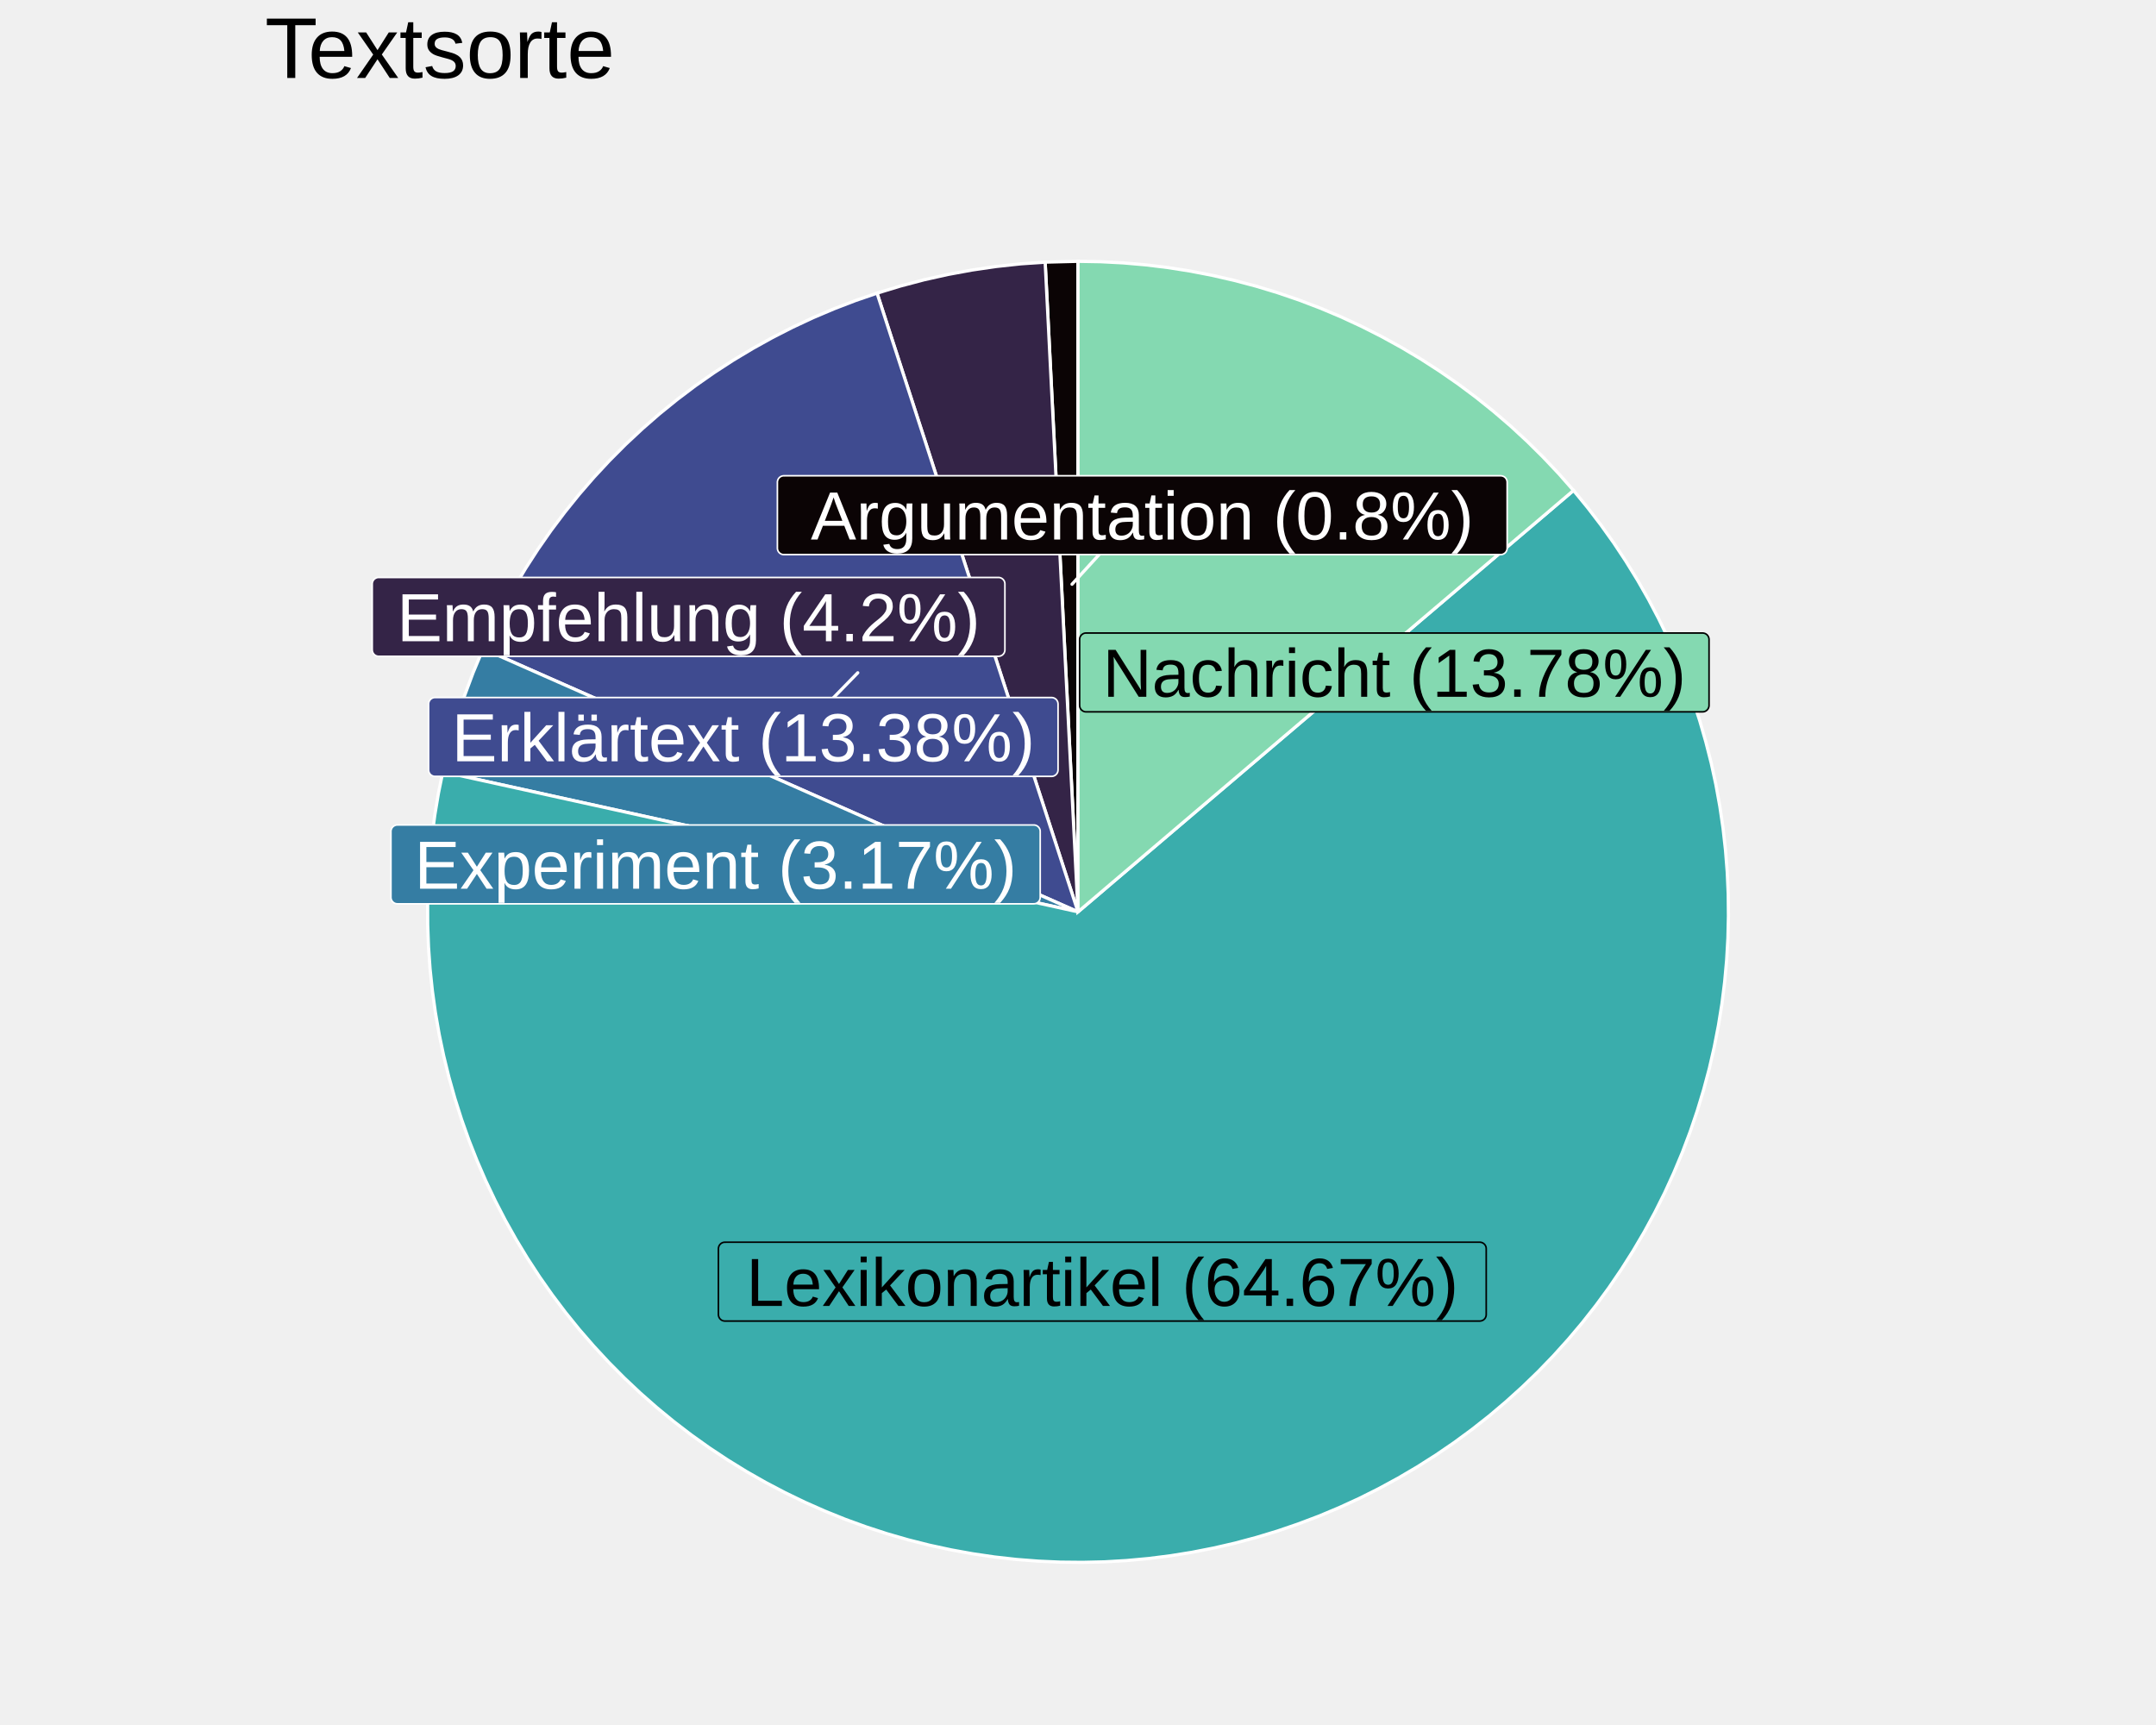
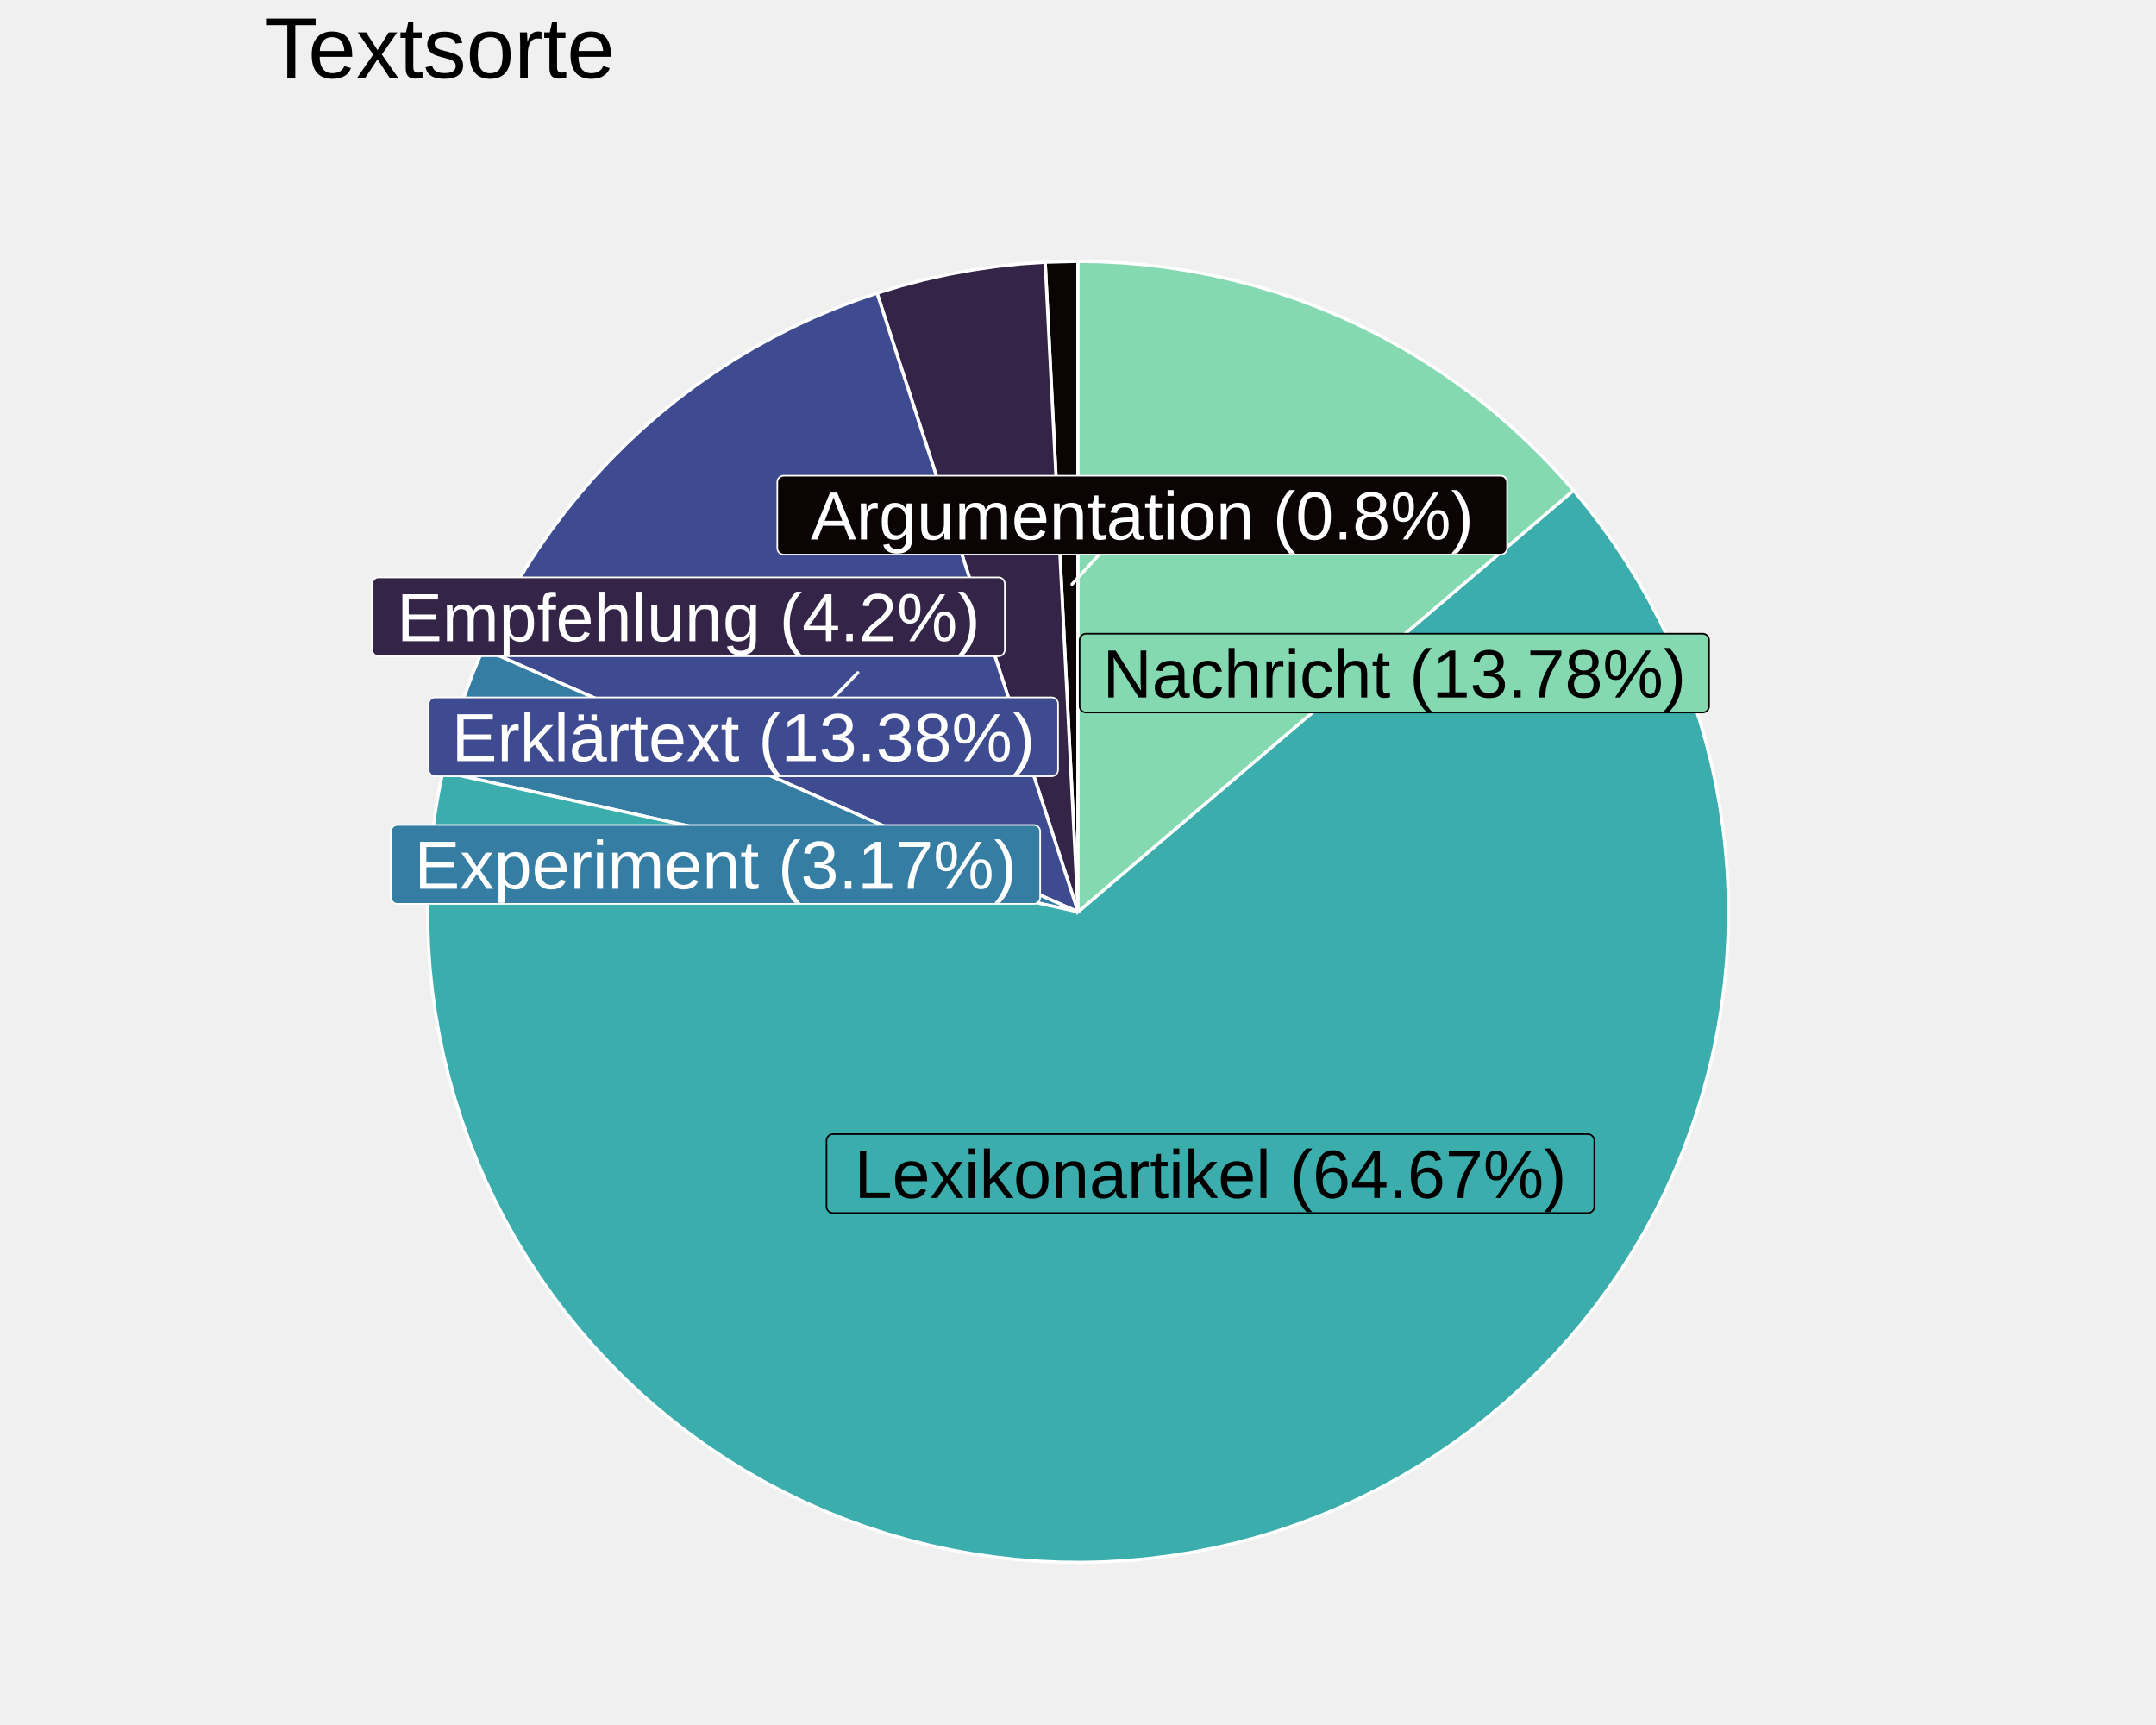
<svg xmlns="http://www.w3.org/2000/svg" class="svglite" width="720.00pt" height="576.00pt" viewBox="0 0 720.00 576.00">
  <defs>
    <style type="text/css">
    .svglite line, .svglite polyline, .svglite polygon, .svglite path, .svglite rect, .svglite circle {
      fill: none;
      stroke: #000000;
      stroke-linecap: round;
      stroke-linejoin: round;
      stroke-miterlimit: 10.00;
    }
    .svglite text {
      white-space: pre;
    }
  </style>
  </defs>
  <rect width="100%" height="100%" style="stroke: none; fill: none;" />
  <defs>
    <clipPath id="cpMC4wMHw3MjAuMDB8MC4wMHw1NzYuMDA=">
      <rect x="0.00" y="0.00" width="720.00" height="576.00" />
    </clipPath>
  </defs>
  <g clip-path="url(#cpMC4wMHw3MjAuMDB8MC4wMHw1NzYuMDA=)">
</g>
  <defs>
    <clipPath id="cpODguNDh8NjMxLjUyfDMyLjk1fDU3Ni4wMA==">
      <rect x="88.48" y="32.95" width="543.05" height="543.05" />
    </clipPath>
  </defs>
  <g clip-path="url(#cpODguNDh8NjMxLjUyfDMyLjk1fDU3Ni4wMA==)">
    <polygon points="360.00,304.48 360.00,296.99 360.00,289.50 360.00,282.01 360.00,274.52 360.00,267.03 360.00,259.54 360.00,252.05 360.00,244.56 360.00,237.06 360.00,229.57 360.00,222.08 360.00,214.59 360.00,207.10 360.00,199.61 360.00,192.12 360.00,184.63 360.00,177.14 360.00,169.65 360.00,162.16 360.00,154.67 360.00,147.18 360.00,139.69 360.00,132.20 360.00,124.71 360.00,117.22 360.00,109.73 360.00,102.24 360.00,94.75 360.00,87.26 349.03,87.54 349.41,95.02 349.79,102.50 350.17,109.98 350.54,117.46 350.92,124.94 351.30,132.42 351.68,139.90 352.06,147.38 352.44,154.86 352.81,162.34 353.19,169.82 353.57,177.30 353.95,184.79 354.33,192.27 354.71,199.75 355.08,207.23 355.46,214.71 355.84,222.19 356.22,229.67 356.60,237.15 356.97,244.63 357.35,252.11 357.73,259.59 358.11,267.07 358.49,274.55 358.87,282.04 359.24,289.52 359.62,297.00 360.00,304.48 " style="stroke-width: 1.07; stroke: #FFFFFF; stroke-linecap: butt; stroke-linejoin: miter; fill: #0B0405;" />
    <polygon points="360.00,304.48 359.62,297.00 359.24,289.52 358.87,282.04 358.49,274.55 358.11,267.07 357.73,259.59 357.35,252.11 356.97,244.63 356.60,237.15 356.22,229.67 355.84,222.19 355.46,214.71 355.08,207.23 354.71,199.75 354.33,192.27 353.95,184.79 353.57,177.30 353.19,169.82 352.81,162.34 352.44,154.86 352.06,147.38 351.68,139.90 351.30,132.42 350.92,124.94 350.54,117.46 350.17,109.98 349.79,102.50 349.41,95.02 349.03,87.54 340.87,88.10 332.74,88.98 324.65,90.16 316.60,91.64 308.62,93.42 300.71,95.51 292.89,97.89 295.20,105.01 297.51,112.14 299.83,119.26 302.14,126.38 304.46,133.51 306.77,140.63 309.09,147.75 311.40,154.88 313.71,162.00 316.03,169.13 318.34,176.25 320.66,183.37 322.97,190.50 325.29,197.62 327.60,204.74 329.91,211.87 332.23,218.99 334.54,226.12 336.86,233.24 339.17,240.36 341.49,247.49 343.80,254.61 346.11,261.73 348.43,268.86 350.74,275.98 353.06,283.11 355.37,290.23 357.69,297.35 360.00,304.48 " style="stroke-width: 1.07; stroke: #FFFFFF; stroke-linecap: butt; stroke-linejoin: miter; fill: #342447;" />
    <polygon points="360.00,304.48 357.69,297.35 355.37,290.23 353.06,283.11 350.74,275.98 348.43,268.86 346.11,261.73 343.80,254.61 341.49,247.49 339.17,240.36 336.86,233.24 334.54,226.12 332.23,218.99 329.91,211.87 327.60,204.74 325.29,197.62 322.97,190.50 320.66,183.37 318.34,176.25 316.03,169.13 313.71,162.00 311.40,154.88 309.09,147.75 306.77,140.63 304.46,133.51 302.14,126.38 299.83,119.26 297.51,112.14 295.20,105.01 292.89,97.89 285.69,100.36 278.59,103.09 271.59,106.06 264.70,109.28 257.93,112.74 251.28,116.43 244.76,120.35 238.38,124.50 232.16,128.86 226.09,133.45 220.18,138.24 214.45,143.24 208.89,148.43 203.52,153.82 198.34,159.39 193.36,165.14 188.59,171.06 184.02,177.14 179.67,183.38 175.54,189.77 171.64,196.29 167.97,202.95 164.53,209.74 161.33,216.64 168.18,219.67 175.03,222.70 181.89,225.73 188.74,228.76 195.59,231.78 202.44,234.81 209.29,237.84 216.14,240.87 222.99,243.90 229.84,246.93 236.69,249.96 243.54,252.99 250.39,256.02 257.24,259.04 264.09,262.07 270.94,265.10 277.79,268.13 284.64,271.16 291.49,274.19 298.34,277.22 305.20,280.25 312.05,283.28 318.90,286.30 325.75,289.33 332.60,292.36 339.45,295.39 346.30,298.42 353.15,301.45 360.00,304.48 " style="stroke-width: 1.07; stroke: #FFFFFF; stroke-linecap: butt; stroke-linejoin: miter; fill: #3F4B90;" />
    <polygon points="360.00,304.48 353.15,301.45 346.30,298.42 339.45,295.39 332.60,292.36 325.75,289.33 318.90,286.30 312.05,283.28 305.20,280.25 298.34,277.22 291.49,274.19 284.64,271.16 277.79,268.13 270.94,265.10 264.09,262.07 257.24,259.04 250.39,256.02 243.54,252.99 236.69,249.96 229.84,246.93 222.99,243.90 216.14,240.87 209.29,237.84 202.44,234.81 195.59,231.78 188.74,228.76 181.89,225.73 175.03,222.70 168.18,219.67 161.33,216.64 157.99,224.63 154.97,232.74 152.27,240.97 149.91,249.30 147.88,257.71 155.19,259.33 162.50,260.94 169.82,262.55 177.13,264.16 184.45,265.78 191.76,267.39 199.08,269.00 206.39,270.61 213.71,272.23 221.02,273.84 228.34,275.45 235.65,277.06 242.97,278.68 250.28,280.29 257.60,281.90 264.91,283.51 272.22,285.13 279.54,286.74 286.85,288.35 294.17,289.96 301.48,291.58 308.80,293.19 316.11,294.80 323.43,296.41 330.74,298.03 338.06,299.64 345.37,301.25 352.69,302.86 360.00,304.48 " style="stroke-width: 1.07; stroke: #FFFFFF; stroke-linecap: butt; stroke-linejoin: miter; fill: #357DA3;" />
    <polygon points="360.00,304.48 352.69,302.86 345.37,301.25 338.06,299.64 330.74,298.03 323.43,296.41 316.11,294.80 308.80,293.19 301.48,291.58 294.17,289.96 286.85,288.35 279.54,286.74 272.22,285.13 264.91,283.51 257.60,281.90 250.28,280.29 242.97,278.68 235.65,277.06 228.34,275.45 221.02,273.84 213.71,272.23 206.39,270.61 199.08,269.00 191.76,267.39 184.45,265.78 177.13,264.16 169.82,262.55 162.50,260.94 155.19,259.33 147.88,257.71 146.41,264.92 145.20,272.17 144.23,279.46 143.50,286.78 143.03,294.12 142.80,301.47 142.83,308.83 143.10,316.18 143.62,323.52 144.39,330.83 145.40,338.11 146.66,345.36 148.17,352.56 149.92,359.70 151.91,366.78 154.14,373.79 156.60,380.72 159.30,387.56 162.23,394.31 165.38,400.95 168.76,407.49 172.36,413.90 176.17,420.19 180.19,426.35 184.42,432.37 188.85,438.24 193.48,443.96 198.30,449.51 203.30,454.90 208.48,460.12 213.84,465.16 219.36,470.02 225.05,474.69 230.88,479.16 236.87,483.43 243.00,487.49 249.26,491.35 255.65,494.99 262.16,498.41 268.79,501.62 275.51,504.59 282.33,507.34 289.25,509.85 296.24,512.13 303.31,514.17 310.44,515.97 317.63,517.52 324.86,518.83 332.14,519.90 339.45,520.72 346.78,521.29 354.13,521.62 361.48,521.69 368.84,521.52 376.18,521.09 383.50,520.42 390.80,519.50 398.06,518.33 405.28,516.92 412.45,515.27 419.55,513.37 426.59,511.24 433.55,508.86 440.43,506.26 447.21,503.42 453.90,500.35 460.48,497.06 466.94,493.55 473.28,489.82 479.49,485.88 485.56,481.73 491.49,477.38 497.27,472.83 502.89,468.08 508.34,463.15 513.63,458.04 518.74,452.75 523.67,447.29 528.41,441.67 532.96,435.89 537.31,429.96 541.45,423.88 545.39,417.67 549.12,411.33 552.63,404.87 555.92,398.29 558.98,391.60 561.82,384.82 564.42,377.94 566.79,370.97 568.92,363.94 570.82,356.83 572.47,349.66 573.87,342.44 575.04,335.18 575.95,327.88 576.62,320.56 577.04,313.22 577.21,305.86 577.14,298.51 576.81,291.16 576.23,283.83 575.41,276.52 574.34,269.24 573.03,262.01 571.47,254.82 569.66,247.69 567.62,240.63 565.34,233.63 562.82,226.72 560.08,219.90 557.10,213.18 553.89,206.55 550.47,200.05 546.82,193.66 542.96,187.40 538.90,181.27 534.62,175.28 530.15,169.45 525.48,163.76 519.77,168.62 514.07,173.47 508.36,178.32 502.65,183.17 496.95,188.03 491.24,192.88 485.54,197.73 479.83,202.58 474.12,207.43 468.42,212.29 462.71,217.14 457.01,221.99 451.30,226.84 445.59,231.69 439.89,236.55 434.18,241.40 428.47,246.25 422.77,251.10 417.06,255.96 411.36,260.81 405.65,265.66 399.94,270.51 394.24,275.36 388.53,280.22 382.82,285.07 377.12,289.92 371.41,294.77 365.71,299.63 360.00,304.48 " style="stroke-width: 1.07; stroke: #FFFFFF; stroke-linecap: butt; stroke-linejoin: miter; fill: #3AADAC;" />
    <polygon points="360.00,304.48 365.71,299.63 371.41,294.77 377.12,289.92 382.82,285.07 388.53,280.22 394.24,275.36 399.94,270.51 405.65,265.66 411.36,260.81 417.06,255.96 422.77,251.10 428.47,246.25 434.18,241.40 439.89,236.55 445.59,231.69 451.30,226.84 457.01,221.99 462.71,217.14 468.42,212.29 474.12,207.43 479.83,202.58 485.54,197.73 491.24,192.88 496.95,188.03 502.65,183.17 508.36,178.32 514.07,173.47 519.77,168.62 525.48,163.76 520.51,158.12 515.34,152.65 509.99,147.36 504.46,142.25 498.75,137.35 492.88,132.64 486.85,128.14 480.66,123.86 474.33,119.78 467.87,115.94 461.27,112.31 454.56,108.92 447.73,105.76 440.79,102.84 433.76,100.16 426.64,97.73 419.44,95.55 412.16,93.62 404.83,91.94 397.44,90.51 390.01,89.34 382.54,88.43 375.04,87.78 367.52,87.39 360.00,87.26 360.00,94.75 360.00,102.24 360.00,109.73 360.00,117.22 360.00,124.71 360.00,132.20 360.00,139.69 360.00,147.18 360.00,154.67 360.00,162.16 360.00,169.65 360.00,177.14 360.00,184.63 360.00,192.12 360.00,199.61 360.00,207.10 360.00,214.59 360.00,222.08 360.00,229.57 360.00,237.06 360.00,244.56 360.00,252.05 360.00,259.54 360.00,267.03 360.00,274.52 360.00,282.01 360.00,289.50 360.00,296.99 360.00,304.48 " style="stroke-width: 1.07; stroke: #FFFFFF; stroke-linecap: butt; stroke-linejoin: miter; fill: #84D9B1;" />
-     <line x1="367.05" y1="185.19" x2="358.00" y2="195.09" style="stroke-width: 1.07; stroke: #FFFFFF;" />
-     <line x1="278.40" y1="232.91" x2="286.45" y2="224.65" style="stroke-width: 1.07; stroke: #FFFFFF;" />
-     <polygon points="261.77,185.19 501.16,185.19 501.07,185.19 501.42,185.18 501.76,185.11 502.09,184.98 502.39,184.81 502.66,184.59 502.89,184.33 503.07,184.04 503.21,183.72 503.29,183.38 503.32,183.03 503.32,183.03 503.32,161.02 503.32,161.02 503.29,160.68 503.21,160.34 503.07,160.02 502.89,159.72 502.66,159.46 502.39,159.24 502.09,159.07 501.76,158.95 501.42,158.88 501.16,158.86 261.77,158.86 262.03,158.88 261.68,158.86 261.33,158.91 261.00,159.00 260.69,159.15 260.40,159.35 260.15,159.59 259.94,159.87 259.78,160.18 259.67,160.51 259.61,160.85 259.61,161.02 259.61,183.03 259.61,182.86 259.61,183.21 259.67,183.55 259.78,183.88 259.94,184.19 260.15,184.46 260.40,184.71 260.69,184.90 261.00,185.05 261.33,185.15 261.68,185.19 " style="stroke-width: 0.53; stroke: #FFFFFF; fill: #0B0405;" />
-     <text x="381.46" y="180.15" text-anchor="middle" style="font-size: 22.76px;fill: #FFFFFF; font-family: &quot;Liberation Sans&quot;;" textLength="233.63px" lengthAdjust="spacingAndGlyphs">Argumentation (0.8%)</text>
-     <polygon points="126.47,219.15 333.43,219.15 333.35,219.15 333.70,219.13 334.04,219.06 334.36,218.94 334.66,218.77 334.93,218.55 335.16,218.29 335.35,217.99 335.48,217.67 335.57,217.33 335.59,216.99 335.59,216.99 335.59,194.98 335.59,194.98 335.57,194.63 335.48,194.29 335.35,193.97 335.16,193.68 334.93,193.42 334.66,193.20 334.36,193.03 334.04,192.90 333.70,192.83 333.43,192.82 126.47,192.82 126.73,192.83 126.38,192.82 126.04,192.86 125.71,192.96 125.39,193.11 125.10,193.30 124.85,193.54 124.65,193.82 124.48,194.13 124.37,194.46 124.32,194.80 124.31,194.98 124.31,216.99 124.32,216.81 124.32,217.16 124.37,217.50 124.48,217.83 124.65,218.14 124.85,218.42 125.10,218.66 125.39,218.86 125.71,219.01 126.04,219.10 126.38,219.15 " style="stroke-width: 0.53; stroke: #FFFFFF; fill: #342447;" />
-     <text x="229.95" y="214.11" text-anchor="middle" style="font-size: 22.76px;fill: #FFFFFF; font-family: &quot;Liberation Sans&quot;;" textLength="201.20px" lengthAdjust="spacingAndGlyphs">Empfehlung (4.2%)</text>
-     <polygon points="145.29,259.24 351.18,259.24 351.09,259.24 351.44,259.23 351.78,259.16 352.10,259.03 352.40,258.86 352.67,258.64 352.90,258.38 353.09,258.09 353.23,257.77 353.31,257.43 353.34,257.08 353.34,257.08 353.34,235.07 353.34,235.07 353.31,234.73 353.23,234.39 353.09,234.07 352.90,233.77 352.67,233.51 352.40,233.29 352.10,233.12 351.78,233.00 351.44,232.93 351.18,232.91 145.29,232.91 145.55,232.93 145.20,232.91 144.85,232.96 144.52,233.05 144.21,233.20 143.92,233.40 143.67,233.64 143.46,233.92 143.30,234.23 143.19,234.56 143.13,234.90 143.13,235.07 143.13,257.08 143.13,256.91 143.13,257.26 143.19,257.60 143.30,257.93 143.46,258.24 143.67,258.51 143.92,258.76 144.21,258.95 144.52,259.10 144.85,259.20 145.20,259.24 " style="stroke-width: 0.53; stroke: #FFFFFF; fill: #3F4B90;" />
-     <text x="248.23" y="254.20" text-anchor="middle" style="font-size: 22.76px;fill: #FFFFFF; font-family: &quot;Liberation Sans&quot;;" textLength="200.13px" lengthAdjust="spacingAndGlyphs">Erklärtext (13.38%)</text>
-     <polygon points="132.72,301.80 345.22,301.80 345.14,301.79 345.48,301.78 345.83,301.71 346.15,301.59 346.45,301.41 346.72,301.19 346.95,300.93 347.14,300.64 347.27,300.32 347.36,299.98 347.38,299.64 347.38,299.64 347.38,277.63 347.38,277.63 347.36,277.28 347.27,276.94 347.14,276.62 346.95,276.33 346.72,276.07 346.45,275.85 346.15,275.67 345.83,275.55 345.48,275.48 345.22,275.47 132.72,275.47 132.98,275.48 132.63,275.47 132.28,275.51 131.95,275.61 131.64,275.75 131.35,275.95 131.10,276.19 130.89,276.47 130.73,276.78 130.62,277.11 130.56,277.45 130.56,277.63 130.56,299.64 130.56,299.46 130.56,299.81 130.62,300.15 130.73,300.48 130.89,300.79 131.10,301.07 131.35,301.31 131.64,301.51 131.95,301.66 132.28,301.75 132.63,301.79 " style="stroke-width: 0.53; stroke: #FFFFFF; fill: #357DA3;" />
-     <text x="238.97" y="296.76" text-anchor="middle" style="font-size: 22.76px;fill: #FFFFFF; font-family: &quot;Liberation Sans&quot;;" textLength="206.75px" lengthAdjust="spacingAndGlyphs">Experiment (3.17%)</text>
-     <polygon points="242.07,441.12 494.17,441.12 494.08,441.12 494.43,441.10 494.77,441.03 495.09,440.91 495.40,440.74 495.66,440.52 495.90,440.26 496.08,439.96 496.22,439.64 496.30,439.30 496.33,438.96 496.33,438.96 496.33,416.95 496.33,416.95 496.30,416.60 496.22,416.26 496.08,415.94 495.90,415.65 495.66,415.39 495.40,415.17 495.09,415.00 494.77,414.87 494.43,414.80 494.17,414.79 242.07,414.79 242.34,414.80 241.99,414.79 241.64,414.83 241.31,414.93 240.99,415.08 240.71,415.27 240.46,415.52 240.25,415.79 240.09,416.10 239.98,416.43 239.92,416.77 239.91,416.95 239.91,438.96 239.92,438.78 239.92,439.13 239.98,439.47 240.09,439.80 240.25,440.11 240.46,440.39 240.71,440.63 240.99,440.83 241.31,440.98 241.64,441.07 241.99,441.12 " style="stroke-width: 0.53; fill: #3AADAC;" />
-     <text x="368.12" y="436.08" text-anchor="middle" style="font-size: 22.76px; font-family: &quot;Liberation Sans&quot;;" textLength="246.33px" lengthAdjust="spacingAndGlyphs">Lexikonartikel (64.67%)</text>
-     <polygon points="362.70,237.70 568.58,237.70 568.49,237.70 568.84,237.68 569.18,237.62 569.50,237.49 569.80,237.32 570.07,237.10 570.30,236.84 570.49,236.54 570.62,236.22 570.71,235.89 570.74,235.54 570.74,235.54 570.74,213.53 570.74,213.53 570.71,213.18 570.62,212.85 570.49,212.53 570.30,212.23 570.07,211.97 569.80,211.75 569.50,211.58 569.18,211.46 568.84,211.39 568.58,211.37 362.70,211.37 362.96,211.39 362.61,211.37 362.27,211.41 361.93,211.51 361.62,211.66 361.33,211.86 361.08,212.10 360.87,212.38 360.71,212.68 360.60,213.01 360.55,213.36 360.54,213.53 360.54,235.54 360.55,235.37 360.55,235.71 360.60,236.06 360.71,236.39 360.87,236.69 361.08,236.97 361.33,237.21 361.62,237.41 361.93,237.56 362.27,237.66 362.61,237.70 " style="stroke-width: 0.53; fill: #84D9B1;" />
-     <text x="465.64" y="232.66" text-anchor="middle" style="font-size: 22.76px; font-family: &quot;Liberation Sans&quot;;" textLength="200.12px" lengthAdjust="spacingAndGlyphs">Nachricht (13.78%)</text>
+     <line x1="367.06" y1="185.18" x2="358.00" y2="195.09" style="stroke-width: 1.07; stroke: #FFFFFF;" />
+     <line x1="278.44" y1="232.87" x2="286.45" y2="224.65" style="stroke-width: 1.07; stroke: #FFFFFF;" />
+     <polygon points="261.74,185.18 501.13,185.18 501.05,185.18 501.39,185.17 501.73,185.10 502.06,184.97 502.36,184.80 502.63,184.58 502.86,184.32 503.04,184.02 503.18,183.71 503.26,183.37 503.29,183.02 503.29,183.02 503.29,161.01 503.29,161.01 503.26,160.66 503.18,160.33 503.04,160.01 502.86,159.71 502.63,159.45 502.36,159.23 502.06,159.06 501.73,158.94 501.39,158.87 501.13,158.85 261.74,158.85 262.00,158.87 261.65,158.85 261.31,158.89 260.97,158.99 260.66,159.14 260.37,159.34 260.12,159.58 259.91,159.86 259.75,160.16 259.64,160.49 259.59,160.84 259.58,161.01 259.58,183.02 259.59,182.85 259.59,183.19 259.64,183.54 259.75,183.87 259.91,184.18 260.12,184.45 260.37,184.69 260.66,184.89 260.97,185.04 261.31,185.14 261.65,185.18 " style="stroke-width: 0.53; stroke: #FFFFFF; fill: #0B0405;" />
+     <text x="381.44" y="180.14" text-anchor="middle" style="font-size: 22.76px;fill: #FFFFFF; font-family: &quot;Liberation Sans&quot;;" textLength="233.63px" lengthAdjust="spacingAndGlyphs">Argumentation (0.8%)</text>
+     <polygon points="126.44,219.13 333.40,219.13 333.31,219.13 333.66,219.11 334.00,219.05 334.33,218.92 334.63,218.75 334.90,218.53 335.13,218.27 335.31,217.97 335.45,217.65 335.53,217.32 335.56,216.97 335.56,216.97 335.56,194.96 335.56,194.96 335.53,194.61 335.45,194.28 335.31,193.96 335.13,193.66 334.90,193.40 334.63,193.18 334.33,193.01 334.00,192.89 333.66,192.82 333.40,192.80 126.44,192.80 126.70,192.82 126.35,192.80 126.00,192.84 125.67,192.94 125.36,193.09 125.07,193.29 124.82,193.53 124.61,193.81 124.45,194.11 124.34,194.44 124.28,194.79 124.28,194.96 124.28,216.97 124.28,216.80 124.28,217.14 124.34,217.49 124.45,217.82 124.61,218.12 124.82,218.40 125.07,218.64 125.36,218.84 125.67,218.99 126.00,219.09 126.35,219.13 " style="stroke-width: 0.53; stroke: #FFFFFF; fill: #342447;" />
+     <text x="229.92" y="214.09" text-anchor="middle" style="font-size: 22.76px;fill: #FFFFFF; font-family: &quot;Liberation Sans&quot;;" textLength="201.20px" lengthAdjust="spacingAndGlyphs">Empfehlung (4.2%)</text>
+     <polygon points="145.29,259.20 351.18,259.20 351.09,259.20 351.44,259.19 351.78,259.12 352.11,258.99 352.41,258.82 352.68,258.60 352.91,258.34 353.09,258.05 353.23,257.73 353.31,257.39 353.34,257.04 353.34,257.04 353.34,235.03 353.34,235.03 353.31,234.69 353.23,234.35 353.09,234.03 352.91,233.74 352.68,233.48 352.41,233.26 352.11,233.08 351.78,232.96 351.44,232.89 351.18,232.87 145.29,232.87 145.55,232.89 145.20,232.87 144.86,232.92 144.52,233.01 144.21,233.16 143.92,233.36 143.67,233.60 143.46,233.88 143.30,234.19 143.19,234.52 143.14,234.86 143.13,235.03 143.13,257.04 143.14,256.87 143.14,257.22 143.19,257.56 143.30,257.89 143.46,258.20 143.67,258.48 143.92,258.72 144.21,258.91 144.52,259.06 144.86,259.16 145.20,259.20 " style="stroke-width: 0.53; stroke: #FFFFFF; fill: #3F4B90;" />
+     <text x="248.23" y="254.16" text-anchor="middle" style="font-size: 22.76px;fill: #FFFFFF; font-family: &quot;Liberation Sans&quot;;" textLength="200.13px" lengthAdjust="spacingAndGlyphs">Erklärtext (13.38%)</text>
+     <polygon points="132.71,301.80 345.21,301.80 345.13,301.80 345.48,301.79 345.82,301.72 346.14,301.60 346.44,301.42 346.71,301.20 346.94,300.94 347.13,300.65 347.26,300.33 347.35,299.99 347.37,299.64 347.37,299.64 347.37,277.63 347.37,277.63 347.35,277.29 347.26,276.95 347.13,276.63 346.94,276.34 346.71,276.08 346.44,275.86 346.14,275.68 345.82,275.56 345.48,275.49 345.21,275.47 132.71,275.47 132.97,275.49 132.62,275.48 132.27,275.52 131.94,275.61 131.63,275.76 131.34,275.96 131.09,276.20 130.88,276.48 130.72,276.79 130.61,277.12 130.55,277.46 130.55,277.63 130.55,299.64 130.55,299.47 130.55,299.82 130.61,300.16 130.72,300.49 130.88,300.80 131.09,301.08 131.34,301.32 131.63,301.52 131.94,301.66 132.27,301.76 132.62,301.80 " style="stroke-width: 0.53; stroke: #FFFFFF; fill: #357DA3;" />
+     <text x="238.96" y="296.76" text-anchor="middle" style="font-size: 22.76px;fill: #FFFFFF; font-family: &quot;Liberation Sans&quot;;" textLength="206.75px" lengthAdjust="spacingAndGlyphs">Experiment (3.17%)</text>
+     <polygon points="278.17,405.03 530.26,405.03 530.17,405.03 530.52,405.02 530.86,404.95 531.19,404.83 531.49,404.65 531.76,404.43 531.99,404.17 532.17,403.88 532.31,403.56 532.39,403.22 532.42,402.87 532.42,402.87 532.42,380.86 532.42,380.86 532.39,380.52 532.31,380.18 532.17,379.86 531.99,379.57 531.76,379.31 531.49,379.09 531.19,378.91 530.86,378.79 530.52,378.72 530.26,378.70 278.17,378.70 278.43,378.72 278.08,378.71 277.73,378.75 277.40,378.84 277.09,378.99 276.80,379.19 276.55,379.43 276.34,379.71 276.18,380.02 276.07,380.35 276.01,380.69 276.01,380.86 276.01,402.87 276.01,402.70 276.01,403.05 276.07,403.39 276.18,403.72 276.34,404.03 276.55,404.31 276.80,404.55 277.09,404.74 277.40,404.89 277.73,404.99 278.08,405.03 " style="stroke-width: 0.53; fill: #3AADAC;" />
+     <text x="404.21" y="399.99" text-anchor="middle" style="font-size: 22.76px; font-family: &quot;Liberation Sans&quot;;" textLength="246.33px" lengthAdjust="spacingAndGlyphs">Lexikonartikel (64.67%)</text>
+     <polygon points="362.70,237.93 568.58,237.93 568.49,237.93 568.84,237.91 569.18,237.84 569.51,237.72 569.81,237.55 570.08,237.33 570.31,237.07 570.49,236.77 570.63,236.45 570.71,236.11 570.74,235.77 570.74,235.77 570.74,213.76 570.74,213.76 570.71,213.41 570.63,213.07 570.49,212.75 570.31,212.46 570.08,212.20 569.81,211.98 569.51,211.81 569.18,211.68 568.84,211.61 568.58,211.60 362.70,211.60 362.96,211.61 362.62,211.60 362.27,211.64 361.94,211.74 361.62,211.89 361.34,212.08 361.09,212.33 360.88,212.60 360.72,212.91 360.61,213.24 360.55,213.58 360.54,213.76 360.54,235.77 360.55,235.59 360.55,235.94 360.61,236.29 360.72,236.61 360.88,236.92 361.09,237.20 361.34,237.44 361.62,237.64 361.94,237.79 362.27,237.88 362.62,237.93 " style="stroke-width: 0.53; fill: #84D9B1;" />
+     <text x="465.64" y="232.89" text-anchor="middle" style="font-size: 22.76px; font-family: &quot;Liberation Sans&quot;;" textLength="200.12px" lengthAdjust="spacingAndGlyphs">Nachricht (13.78%)</text>
  </g>
  <g clip-path="url(#cpMC4wMHw3MjAuMDB8MC4wMHw1NzYuMDA=)">
    <text x="88.48" y="26.04" style="font-size: 28.80px; font-family: &quot;Liberation Sans&quot;;" textLength="127.64px" lengthAdjust="spacingAndGlyphs">Textsorte</text>
  </g>
</svg>
